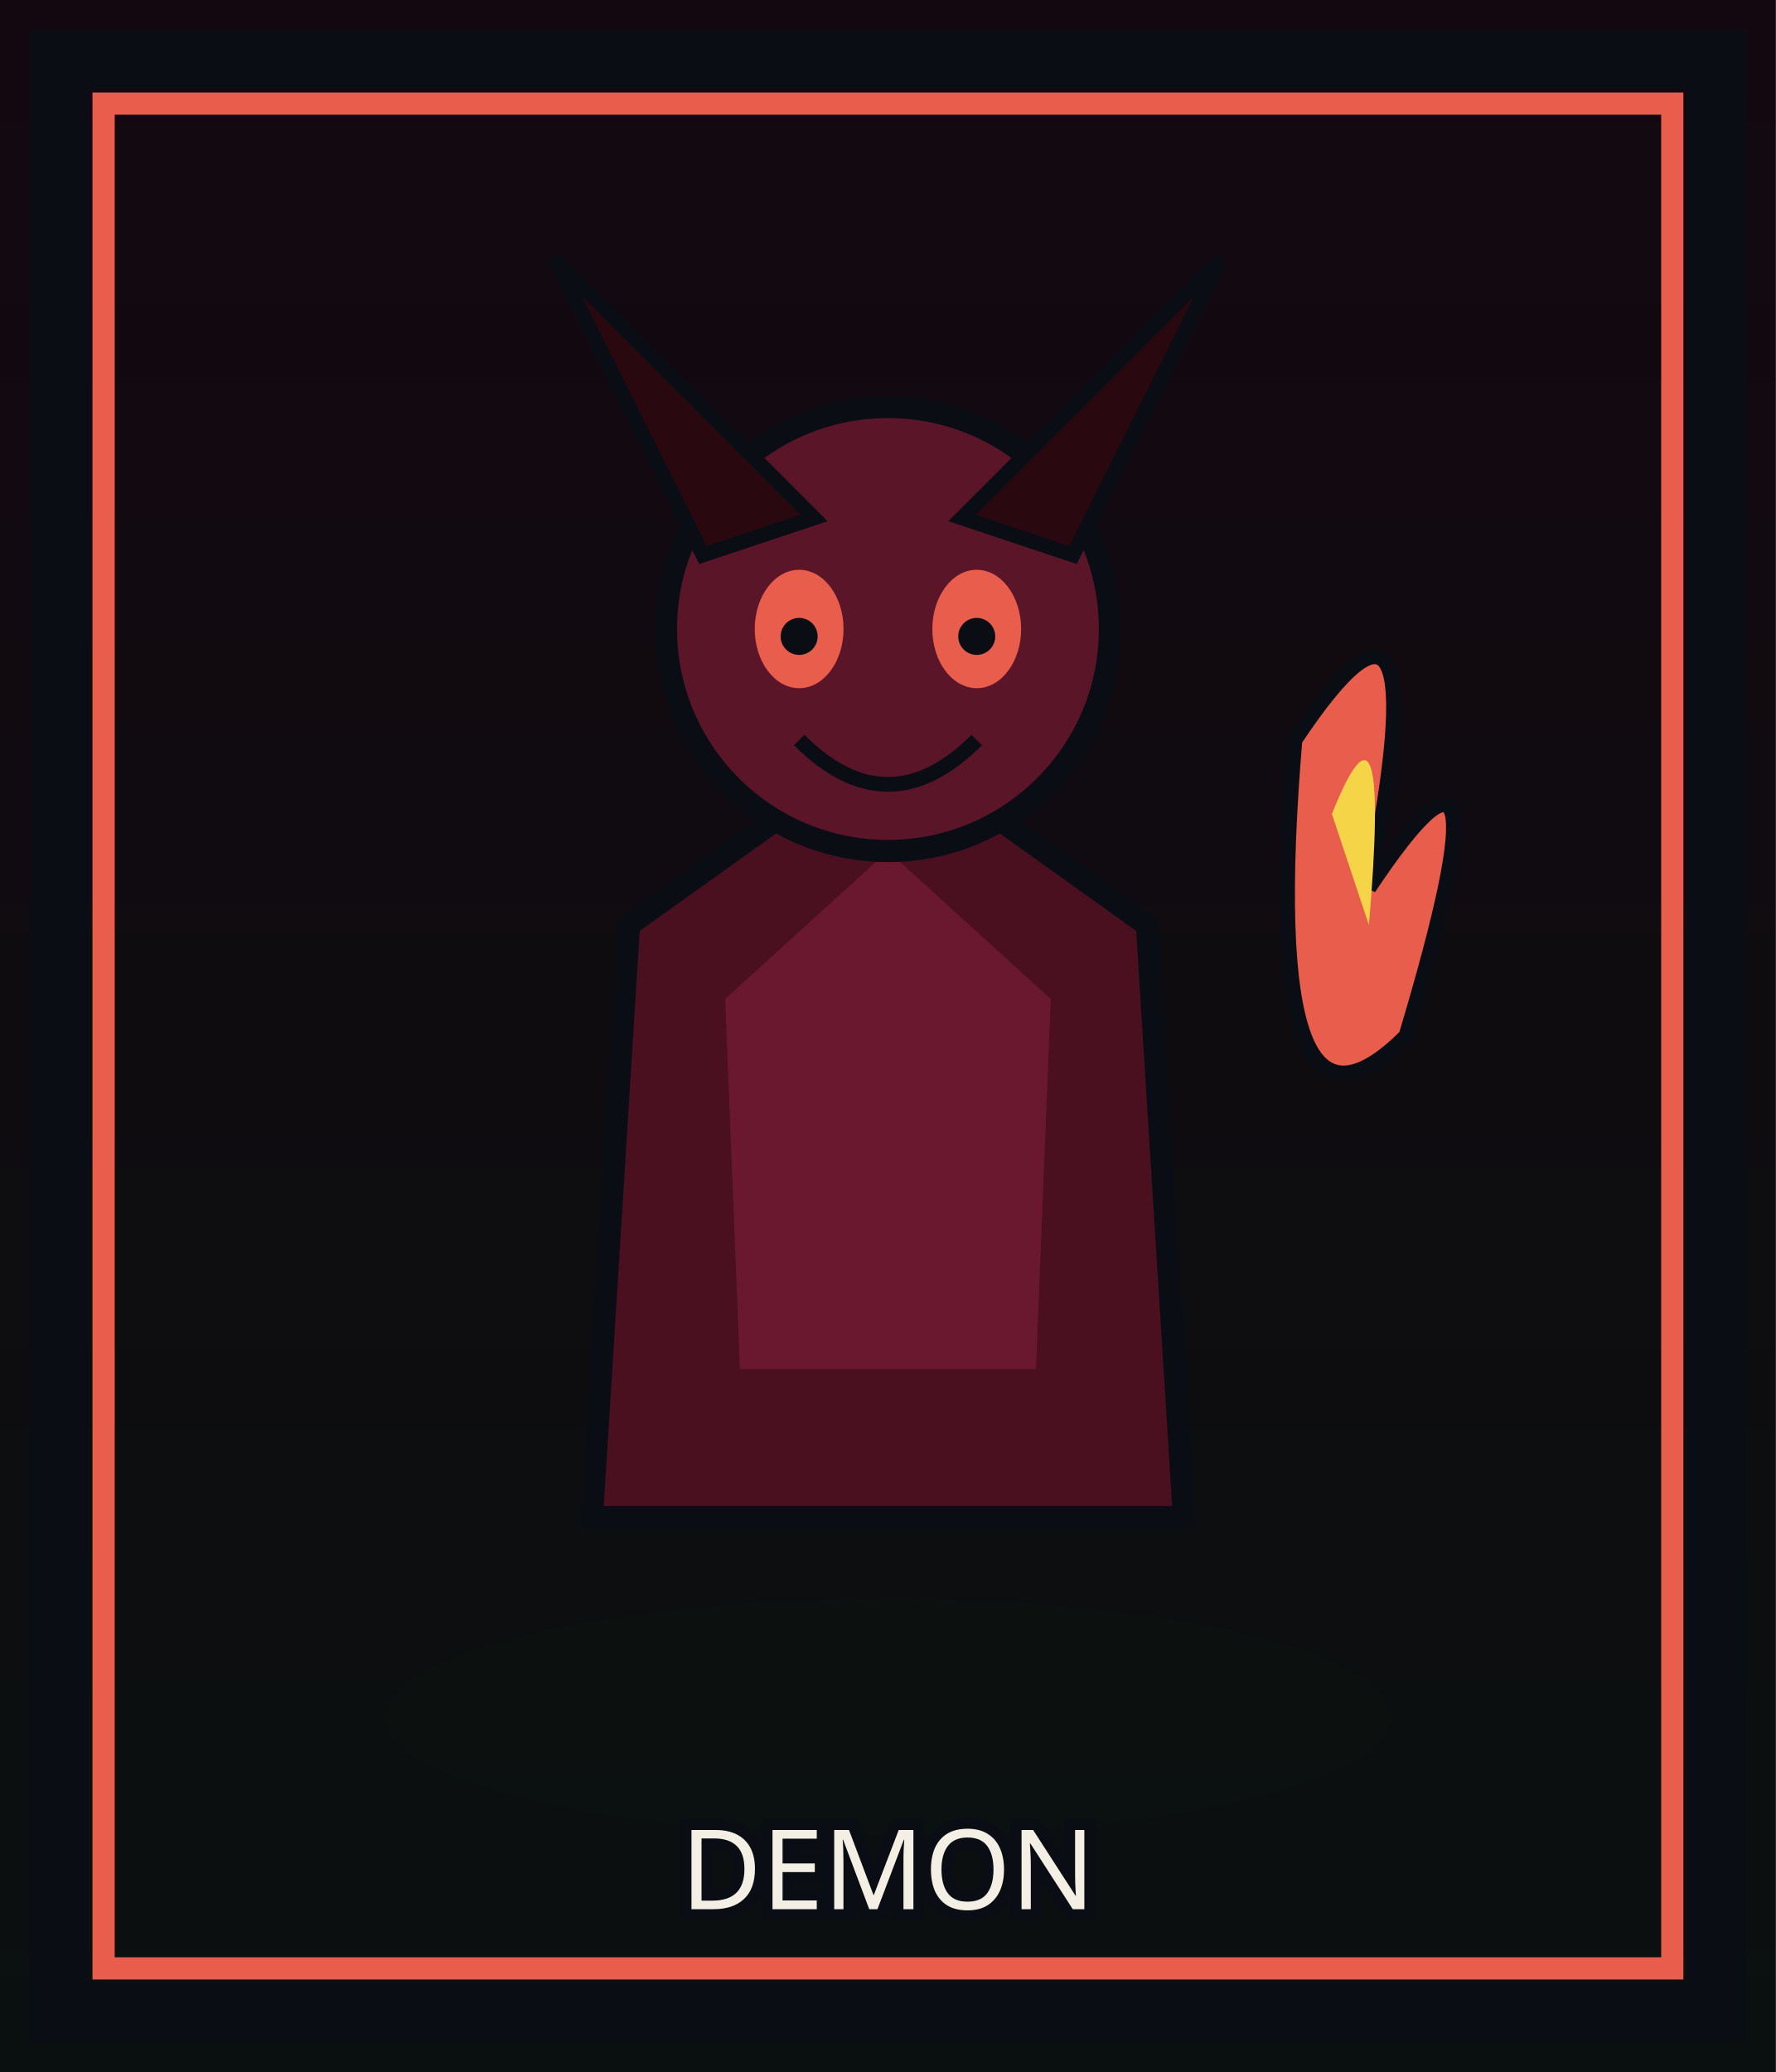
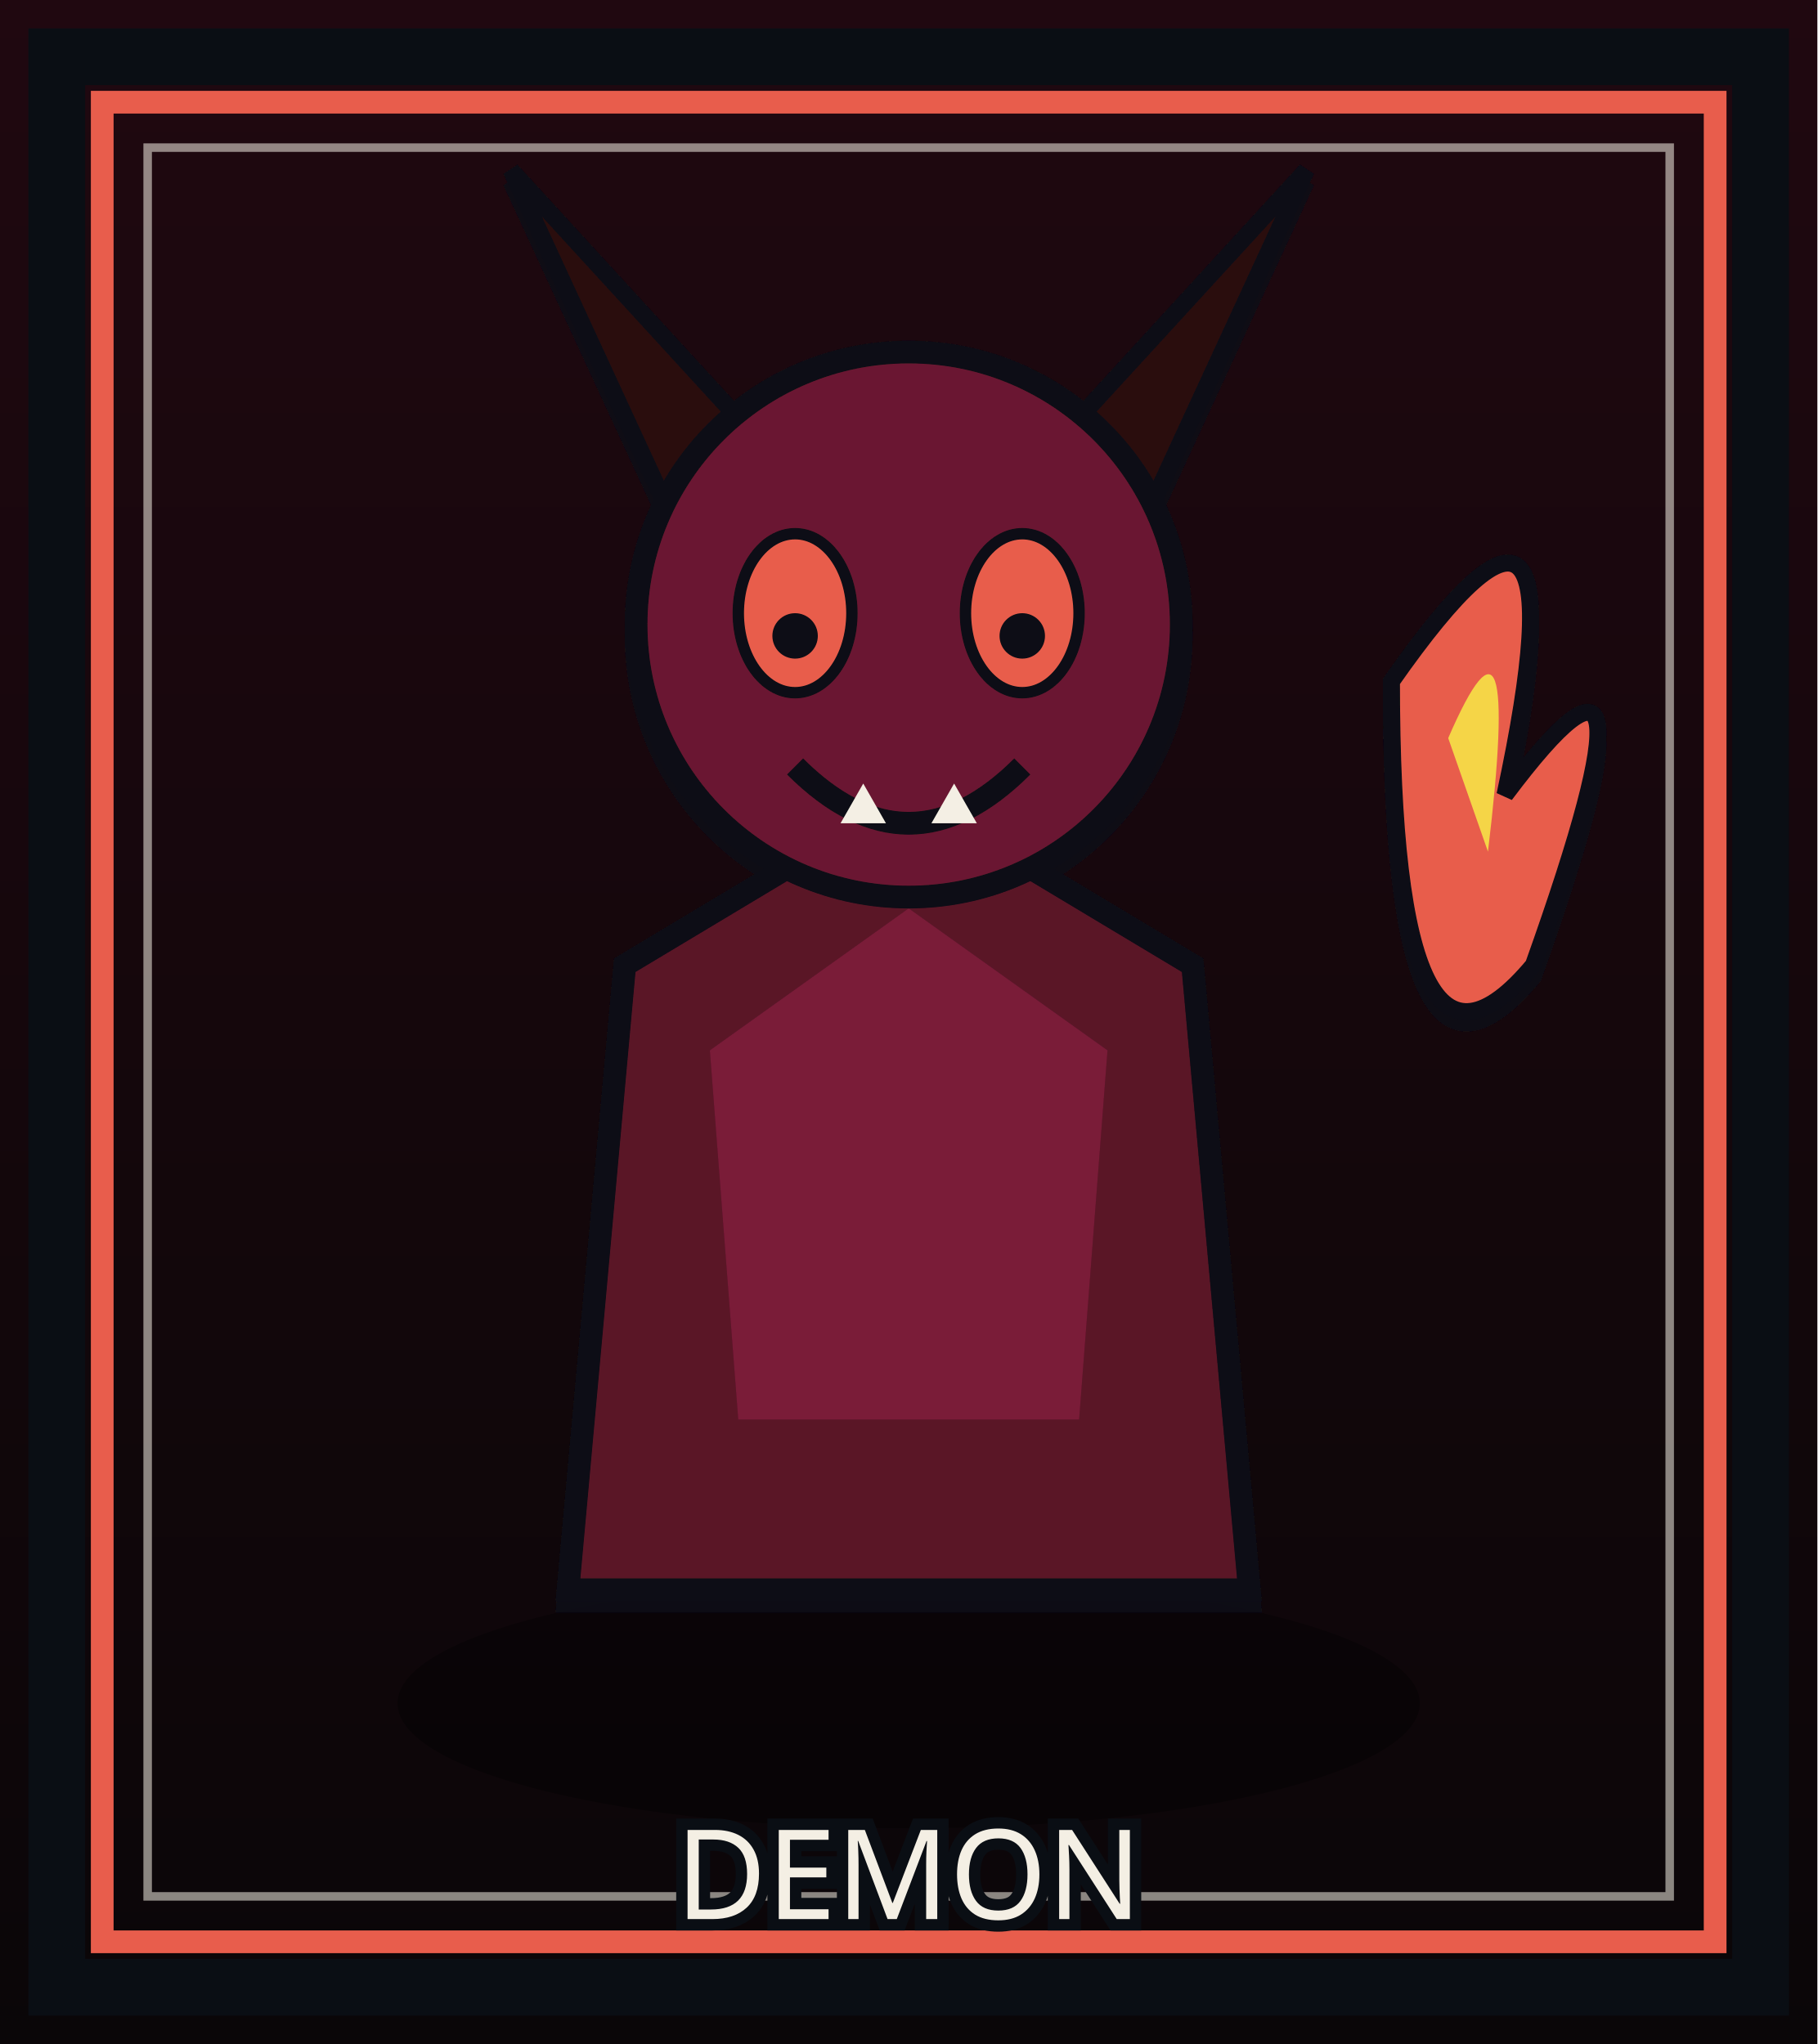
- <svg xmlns="http://www.w3.org/2000/svg" width="240" height="280" viewBox="0 0 240 280" fill="none">
+ <svg xmlns="http://www.w3.org/2000/svg" width="320" height="360" viewBox="0 0 320 360" fill="none">
  <defs>
    <linearGradient id="bg" x1="0" y1="0" x2="0" y2="1">
-       <stop offset="0%" stop-color="#140810" />
-       <stop offset="100%" stop-color="#0a1010" />
+       <stop offset="0%" stop-color="#200810" />
+       <stop offset="100%" stop-color="#0a0608" />
    </linearGradient>
+     <filter id="ink" x="-20%" y="-20%" width="140%" height="140%">
+       <feDropShadow dx="0" dy="2" stdDeviation="0" flood-color="#0a0e14" flood-opacity="0.9" />
+     </filter>
  </defs>
-   <rect width="240" height="280" fill="url(#bg)" />
-   <ellipse cx="120" cy="232" rx="68" ry="16" fill="#0a1410" opacity="0.45" />
-   <path d="M85 125 L120 100 L155 125 L160 205 L80 205Z" fill="#4a1020" stroke="#0a0e14" stroke-width="3" />
-   <path d="M98 135 L120 115 L142 135 L140 185 L100 185Z" fill="#6a1830" />
-   <circle cx="120" cy="85" r="30" fill="#5a1528" stroke="#0a0e14" stroke-width="3" />
-   <path d="M95 75 L75 35 L110 70Z" fill="#2a0810" stroke="#0a0e14" stroke-width="2" />
-   <path d="M145 75 L165 35 L130 70Z" fill="#2a0810" stroke="#0a0e14" stroke-width="2" />
-   <ellipse cx="108" cy="85" rx="6" ry="8" fill="#e85d4c" />
-   <ellipse cx="132" cy="85" rx="6" ry="8" fill="#e85d4c" />
-   <circle cx="108" cy="86" r="2.5" fill="#0a0e14" />
-   <circle cx="132" cy="86" r="2.5" fill="#0a0e14" />
-   <path d="M108 100 Q120 112 132 100" stroke="#0a0e14" stroke-width="2" fill="none" />
-   <path d="M175 100 Q195 70 185 120 Q205 90 190 140 Q170 160 175 100Z" fill="#e85d4c" stroke="#0a0e14" stroke-width="2" />
-   <path d="M180 110 Q188 90 185 125" fill="#f5d547" />
-   <rect x="8" y="8" width="224" height="264" fill="none" stroke="#0a0e14" stroke-width="8" />
-   <rect x="14" y="14" width="212" height="252" fill="none" stroke="#e85d4c" stroke-width="3" />
-   <text x="120" y="258" text-anchor="middle" font-family="Impact, Arial Black, sans-serif" font-size="15" fill="#f4efe4" stroke="#0a0e14" stroke-width="3" paint-order="stroke">DEMON</text>
+   <rect width="320" height="360" fill="url(#bg)" />
+   <ellipse cx="160" cy="300" rx="90" ry="22" fill="#000" opacity="0.35" />
+   <g filter="url(#ink)">
+     <path d="M110 170 L160 140 L210 170 L220 280 L100 280 Z" fill="#5a1428" stroke="#0a0e14" stroke-width="4" />
+     <path d="M125 185 L160 160 L195 185 L190 250 L130 250 Z" fill="#7a1c38" />
+     <path d="M120 95 L90 30 L145 90 Z" fill="#2a0810" stroke="#0a0e14" stroke-width="3" />
+     <path d="M200 95 L230 30 L175 90 Z" fill="#2a0810" stroke="#0a0e14" stroke-width="3" />
+     <circle cx="160" cy="110" r="48" fill="#6a1830" stroke="#0a0e14" stroke-width="4" />
+     <ellipse cx="140" cy="108" rx="10" ry="14" fill="#e85d4c" stroke="#0a0e14" stroke-width="2" />
+     <ellipse cx="180" cy="108" rx="10" ry="14" fill="#e85d4c" stroke="#0a0e14" stroke-width="2" />
+     <circle cx="140" cy="112" r="4" fill="#0a0e14" />
+     <circle cx="180" cy="112" r="4" fill="#0a0e14" />
+     <path d="M140 135 Q160 155 180 135" stroke="#0a0e14" stroke-width="4" fill="none" />
+     <path d="M148 145 L152 138 L156 145" fill="#f4efe4" />
+     <path d="M164 145 L168 138 L172 145" fill="#f4efe4" />
+     <path d="M245 120 Q280 70 265 140 Q295 100 270 170 Q245 200 245 120Z" fill="#e85d4c" stroke="#0a0e14" stroke-width="3" />
+     <path d="M255 130 Q268 100 262 150" fill="#f5d547" />
+   </g>
+   <rect x="10" y="10" width="300" height="340" fill="none" stroke="#0a0e14" stroke-width="10" />
+   <rect x="18" y="18" width="284" height="324" fill="none" stroke="#e85d4c" stroke-width="4" />
+   <rect x="26" y="26" width="268" height="308" fill="none" stroke="#f4efe4" stroke-width="1.5" opacity="0.55" />
+   <text x="160" y="338" text-anchor="middle" font-family="Impact, Arial Black, sans-serif" font-size="22" fill="#f4efe4" stroke="#0a0e14" stroke-width="4" paint-order="stroke">DEMON</text>
</svg>
